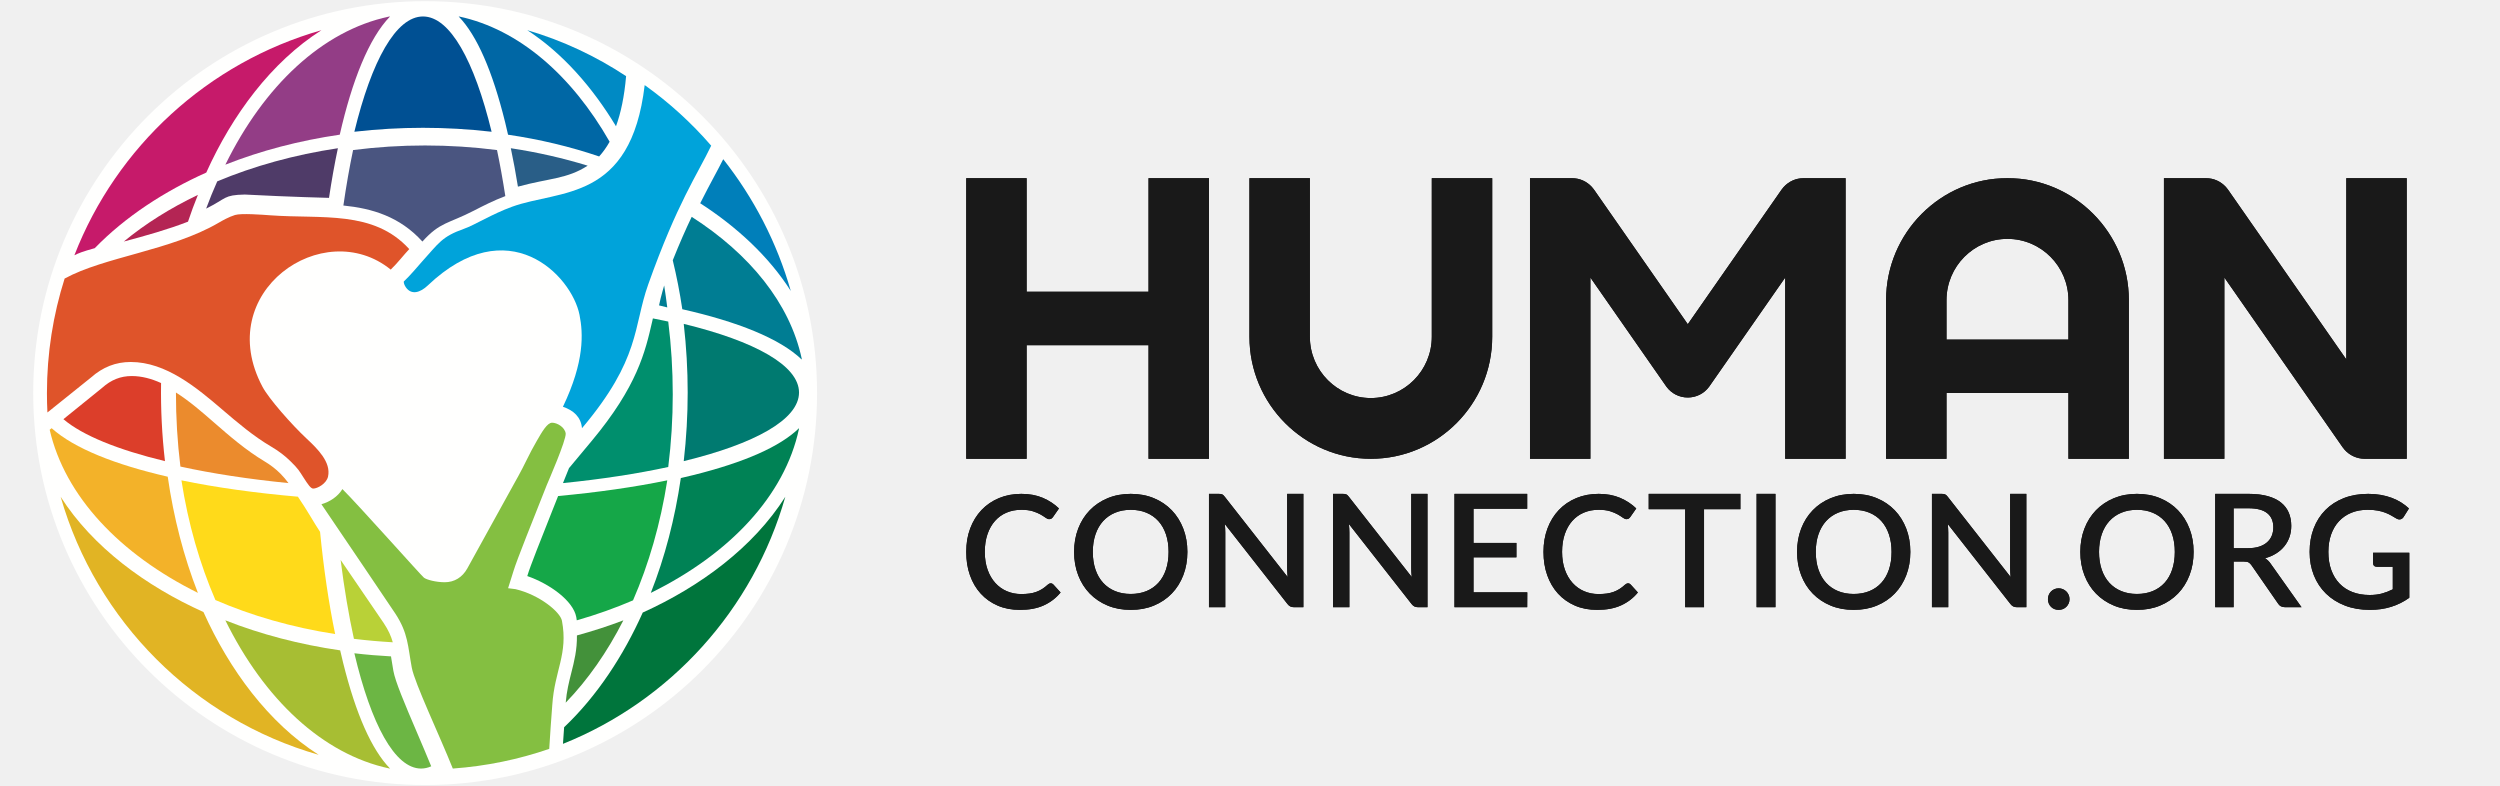
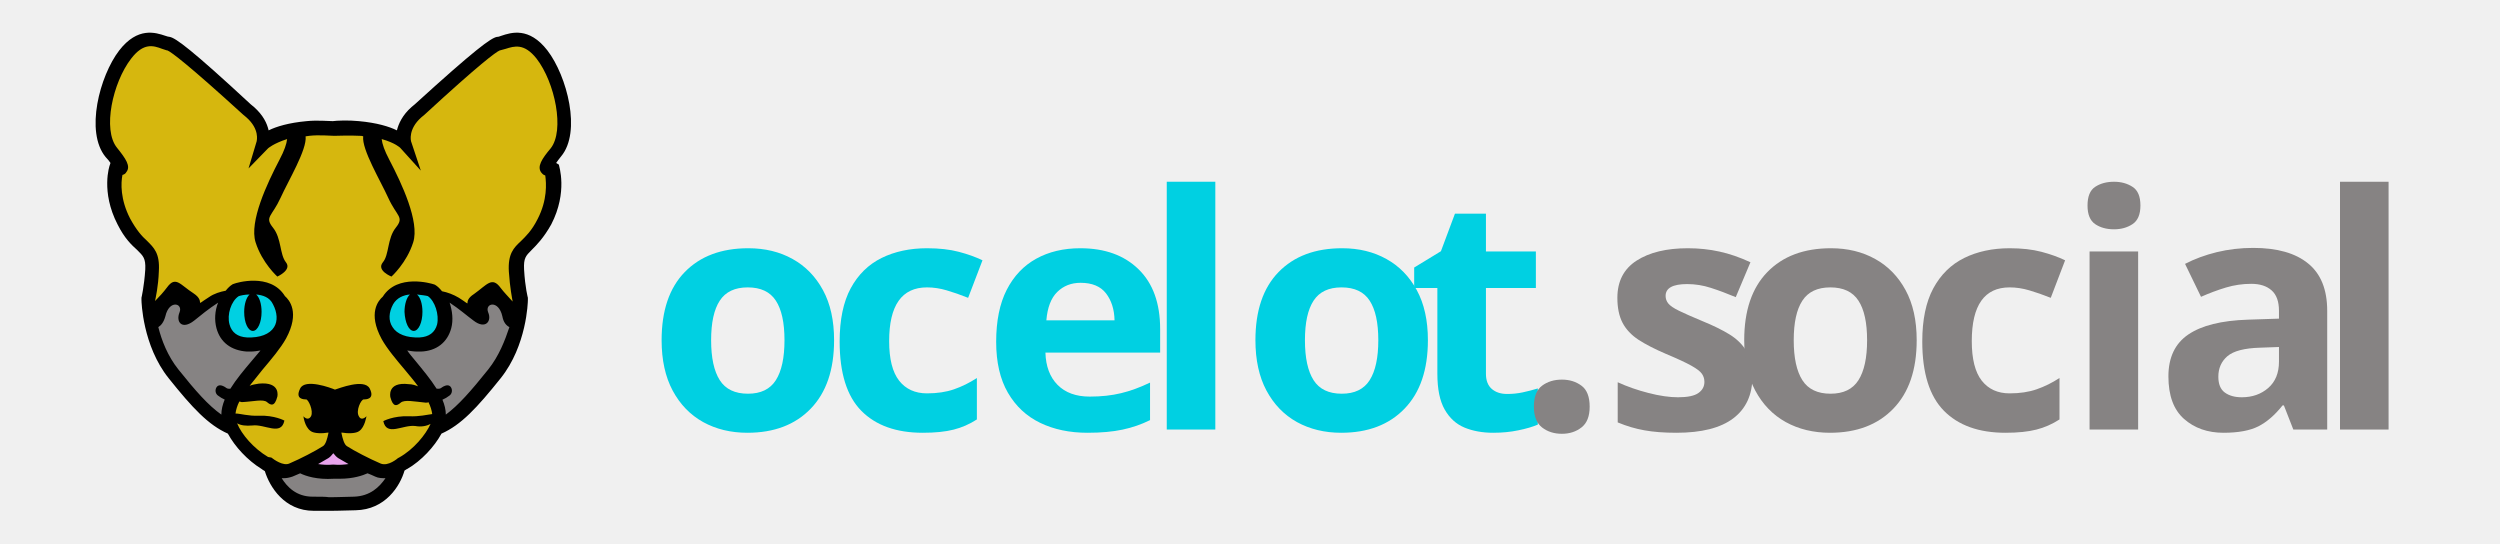
- <svg xmlns="http://www.w3.org/2000/svg" xmlns:xlink="http://www.w3.org/1999/xlink" width="828" height="260" viewBox="0 0 828 260">
-   <defs>
-     <path id="logo-horizontal-a" d="M60.394,92.95 L60.394,55.319 L20.018,55.319 L20.018,92.95 L0,92.95 L0.001,0 L20.018,0 L20.018,37.631 L60.394,37.631 L60.394,0 L80.411,0 L80.411,92.95 L60.394,92.95 Z M134.02,92.95 C111.848,92.95 93.813,74.826 93.813,52.548 L93.813,0 L113.83,0 L113.83,52.548 C113.83,63.733 122.887,72.833 134.02,72.833 C145.151,72.833 154.205,63.733 154.205,52.548 L154.207,0 L174.224,0 L174.224,52.548 C174.224,74.826 156.191,92.95 134.02,92.95 Z M365.063,92.95 L365.063,71.172 L324.682,71.172 L324.682,92.95 L304.669,92.95 L304.669,40.404 C304.669,18.125 322.702,0 344.875,0 C367.043,0 385.08,18.125 385.08,40.404 L385.08,92.95 L365.063,92.95 Z M324.682,53.483 L365.063,53.483 L365.063,40.406 C365.063,29.217 356.003,20.116 344.875,20.116 C333.738,20.116 324.682,29.217 324.682,40.406 L324.682,53.483 Z M463.103,92.95 C460.605,92.927 458.224,91.834 456.559,89.98 C456.3,89.692 456.059,89.393 455.851,89.091 L416.711,32.921 L416.711,92.95 L396.695,92.95 L396.695,0 L410.625,0 C413.146,0 415.56,1.098 417.248,2.975 C417.502,3.261 417.743,3.56 417.955,3.866 L457.09,60.032 L457.095,0 L477.107,0 L477.107,92.95 L463.103,92.95 Z M271.256,92.95 L271.256,32.929 L246.044,69.102 C244.393,71.343 241.813,72.652 238.993,72.652 C236.177,72.652 233.597,71.343 231.919,69.059 L206.739,32.929 L206.739,92.95 L186.733,92.95 L186.733,0.007 L200.331,0.007 C200.437,0.002 200.543,0 200.65,0 C203.156,0 205.574,1.088 207.275,2.983 C207.53,3.265 207.765,3.561 207.983,3.874 L238.993,48.379 L270.017,3.867 C270.225,3.574 270.461,3.273 270.72,2.983 C272.426,1.088 274.84,0 277.346,0 C277.452,0 291.263,0.007 291.263,0.007 L291.267,92.95 L271.256,92.95 Z M28.02,134.201 C28.347,134.201 28.63,134.332 28.872,134.593 L31.271,137.229 C29.757,139.075 27.9,140.498 25.698,141.499 C23.495,142.499 20.864,143 17.802,143 C15.085,143 12.629,142.525 10.437,141.577 C8.244,140.628 6.373,139.305 4.825,137.609 C3.277,135.912 2.086,133.888 1.252,131.538 C0.417,129.188 0,126.604 0,123.784 C0,120.965 0.443,118.376 1.329,116.016 C2.215,113.658 3.462,111.631 5.07,109.933 C6.678,108.236 8.605,106.918 10.85,105.978 C13.094,105.038 15.566,104.569 18.267,104.569 C20.951,104.569 23.32,105.009 25.375,105.887 C27.431,106.766 29.215,107.937 30.729,109.399 L28.743,112.244 C28.605,112.436 28.441,112.601 28.252,112.74 C28.063,112.88 27.805,112.949 27.478,112.949 C27.134,112.949 26.743,112.788 26.304,112.466 C25.866,112.144 25.306,111.788 24.627,111.396 C23.948,111.004 23.096,110.648 22.073,110.325 C21.049,110.004 19.772,109.842 18.241,109.842 C16.47,109.842 14.844,110.156 13.365,110.783 C11.885,111.409 10.613,112.323 9.546,113.524 C8.479,114.725 7.65,116.186 7.057,117.91 C6.463,119.633 6.167,121.59 6.167,123.784 C6.167,125.995 6.476,127.966 7.095,129.698 C7.714,131.43 8.566,132.892 9.65,134.083 C10.733,135.276 12.006,136.186 13.468,136.812 C14.93,137.438 16.504,137.752 18.189,137.752 C19.222,137.752 20.146,137.695 20.964,137.583 C21.78,137.47 22.533,137.286 23.221,137.034 C23.909,136.782 24.558,136.463 25.169,136.081 C25.779,135.699 26.386,135.228 26.988,134.671 C27.332,134.358 27.676,134.201 28.02,134.201 Z M73.264,123.798 C73.264,126.585 72.812,129.154 71.909,131.505 C71.005,133.856 69.732,135.881 68.091,137.58 C66.449,139.278 64.477,140.606 62.175,141.564 C59.873,142.521 57.315,143 54.501,143 C51.704,143 49.154,142.521 46.852,141.564 C44.55,140.606 42.574,139.278 40.924,137.58 C39.273,135.881 37.996,133.856 37.093,131.505 C36.189,129.154 35.738,126.585 35.738,123.798 C35.738,121.011 36.189,118.442 37.093,116.09 C37.996,113.739 39.273,111.71 40.924,110.003 C42.574,108.297 44.55,106.964 46.852,106.005 C49.154,105.048 51.704,104.569 54.501,104.569 C57.315,104.569 59.873,105.048 62.175,106.005 C64.477,106.964 66.449,108.297 68.091,110.003 C69.732,111.71 71.005,113.739 71.909,116.09 C72.812,118.442 73.264,121.011 73.264,123.798 Z M67.035,123.798 C67.035,121.638 66.744,119.696 66.163,117.972 C65.58,116.247 64.746,114.784 63.661,113.582 C62.575,112.38 61.259,111.458 59.713,110.813 C58.166,110.168 56.429,109.846 54.501,109.846 C52.59,109.846 50.861,110.168 49.315,110.813 C47.769,111.458 46.449,112.38 45.354,113.582 C44.259,114.784 43.417,116.247 42.826,117.972 C42.236,119.696 41.94,121.638 41.94,123.798 C41.94,125.975 42.236,127.925 42.826,129.65 C43.417,131.375 44.259,132.833 45.354,134.026 C46.449,135.22 47.769,136.134 49.315,136.77 C50.861,137.405 52.59,137.723 54.501,137.723 C56.429,137.723 58.166,137.405 59.713,136.77 C61.259,136.134 62.575,135.22 63.661,134.026 C64.746,132.833 65.58,131.375 66.163,129.65 C66.744,127.925 67.035,125.975 67.035,123.798 Z M111.682,104.569 L111.682,142.106 L108.561,142.106 C108.088,142.106 107.685,142.023 107.354,141.858 C107.021,141.694 106.707,141.419 106.409,141.037 L85.658,114.553 C85.71,115.057 85.75,115.556 85.776,116.052 C85.803,116.546 85.815,117.003 85.815,117.421 L85.815,142.106 L80.411,142.106 L80.411,104.569 L83.611,104.569 C83.874,104.569 84.097,104.582 84.28,104.608 C84.465,104.634 84.635,104.682 84.792,104.751 C84.95,104.821 85.098,104.925 85.238,105.064 C85.378,105.203 85.527,105.377 85.684,105.585 L106.461,132.096 C106.409,131.558 106.37,131.027 106.344,130.506 C106.317,129.985 106.304,129.498 106.304,129.046 L106.304,104.569 L111.682,104.569 Z M152.781,104.569 L152.781,142.106 L149.659,142.106 C149.187,142.106 148.785,142.023 148.452,141.858 C148.12,141.694 147.805,141.419 147.508,141.037 L126.758,114.553 C126.81,115.057 126.849,115.556 126.876,116.052 C126.902,116.546 126.915,117.003 126.915,117.421 L126.915,142.106 L121.51,142.106 L121.51,104.569 L124.711,104.569 C124.973,104.569 125.197,104.582 125.38,104.608 C125.564,104.634 125.734,104.682 125.891,104.751 C126.049,104.821 126.197,104.925 126.338,105.064 C126.477,105.203 126.626,105.377 126.783,105.585 L147.56,132.096 C147.508,131.558 147.469,131.027 147.442,130.506 C147.416,129.985 147.403,129.498 147.403,129.046 L147.403,104.569 L152.781,104.569 Z M185.839,137.18 L185.811,142.106 L161.716,142.106 L161.716,104.569 L185.811,104.569 L185.811,109.495 L168.023,109.495 L168.023,120.809 L182.241,120.809 L182.241,125.579 L168.023,125.579 L168.023,137.18 L185.839,137.18 Z M219.22,134.201 C219.548,134.201 219.83,134.332 220.072,134.593 L222.471,137.229 C220.955,139.075 219.097,140.498 216.898,141.499 C214.694,142.499 212.063,143 209.003,143 C206.285,143 203.826,142.525 201.636,141.577 C199.441,140.628 197.57,139.305 196.022,137.609 C194.474,135.912 193.285,133.888 192.448,131.538 C191.614,129.188 191.2,126.604 191.2,123.784 C191.2,120.965 191.642,118.376 192.525,116.016 C193.413,113.658 194.66,111.631 196.268,109.933 C197.875,108.236 199.801,106.918 202.05,105.978 C204.295,105.038 206.763,104.569 209.467,104.569 C212.149,104.569 214.517,105.009 216.575,105.887 C218.628,106.766 220.413,107.937 221.929,109.399 L219.944,112.244 C219.803,112.436 219.639,112.601 219.452,112.74 C219.261,112.88 219.006,112.949 218.678,112.949 C218.332,112.949 217.941,112.788 217.504,112.466 C217.066,112.144 216.506,111.788 215.828,111.396 C215.145,111.004 214.294,110.648 213.274,110.325 C212.249,110.004 210.97,109.842 209.44,109.842 C207.669,109.842 206.043,110.156 204.563,110.783 C203.084,111.409 201.813,112.323 200.743,113.524 C199.678,114.725 198.849,116.186 198.253,117.91 C197.661,119.633 197.365,121.59 197.365,123.784 C197.365,125.995 197.675,127.966 198.294,129.698 C198.913,131.43 199.764,132.892 200.848,134.083 C201.932,135.276 203.207,136.186 204.668,136.812 C206.13,137.438 207.701,137.752 209.39,137.752 C210.419,137.752 211.343,137.695 212.163,137.583 C212.978,137.47 213.734,137.286 214.421,137.034 C215.109,136.782 215.76,136.463 216.37,136.081 C216.98,135.699 217.585,135.228 218.187,134.671 C218.533,134.358 218.874,134.201 219.22,134.201 Z M256.422,109.653 L244.376,109.653 L244.376,142.106 L238.125,142.106 L238.125,109.653 L226.045,109.653 L226.045,104.569 L256.422,104.569 L256.422,109.653 Z M261.783,142.106 L261.783,104.569 L268.037,104.569 L268.037,142.106 L261.783,142.106 Z M312.71,123.798 C312.71,126.585 312.26,129.154 311.358,131.505 C310.452,133.856 309.183,135.881 307.541,137.58 C305.9,139.278 303.927,140.606 301.623,141.564 C299.319,142.521 296.762,143 293.948,143 C291.152,143 288.604,142.521 286.3,141.564 C283.996,140.606 282.023,139.278 280.372,137.58 C278.721,135.881 277.443,133.856 276.542,131.505 C275.636,129.154 275.185,126.585 275.185,123.798 C275.185,121.011 275.636,118.442 276.542,116.09 C277.443,113.739 278.721,111.71 280.372,110.003 C282.023,108.297 283.996,106.964 286.3,106.005 C288.604,105.048 291.152,104.569 293.948,104.569 C296.762,104.569 299.319,105.048 301.623,106.005 C303.927,106.964 305.9,108.297 307.541,110.003 C309.183,111.71 310.452,113.739 311.358,116.09 C312.26,118.442 312.71,121.011 312.71,123.798 Z M306.484,123.798 C306.484,121.638 306.194,119.696 305.61,117.972 C305.026,116.247 304.194,114.784 303.108,113.582 C302.023,112.38 300.708,111.458 299.163,110.813 C297.613,110.168 295.879,109.846 293.948,109.846 C292.039,109.846 290.31,110.168 288.76,110.813 C287.215,111.458 285.895,112.38 284.801,113.582 C283.706,114.784 282.865,116.247 282.272,117.972 C281.683,119.696 281.389,121.638 281.389,123.798 C281.389,125.975 281.683,127.925 282.272,129.65 C282.865,131.375 283.706,132.833 284.801,134.026 C285.895,135.22 287.215,136.134 288.76,136.77 C290.31,137.405 292.039,137.723 293.948,137.723 C295.879,137.723 297.613,137.405 299.163,136.77 C300.708,136.134 302.023,135.22 303.108,134.026 C304.194,132.833 305.026,131.375 305.61,129.65 C306.194,127.925 306.484,125.975 306.484,123.798 Z M351.129,104.569 L351.129,142.106 L348.009,142.106 C347.537,142.106 347.134,142.023 346.801,141.858 C346.467,141.694 346.152,141.419 345.856,141.037 L325.103,114.553 C325.159,115.057 325.196,115.556 325.223,116.052 C325.251,116.546 325.265,117.003 325.265,117.421 L325.265,142.106 L319.858,142.106 L319.858,104.569 L323.057,104.569 C323.321,104.569 323.543,104.582 323.728,104.608 C323.913,104.634 324.08,104.682 324.237,104.751 C324.395,104.821 324.543,104.925 324.686,105.064 C324.825,105.203 324.973,105.377 325.131,105.585 L345.907,132.096 C345.856,131.558 345.819,131.027 345.791,130.506 C345.764,129.985 345.75,129.498 345.75,129.046 L345.75,104.569 L351.129,104.569 Z M358.277,139.438 C358.277,138.943 358.367,138.478 358.549,138.041 C358.726,137.606 358.976,137.226 359.293,136.901 C359.611,136.576 359.988,136.32 360.423,136.133 C360.863,135.945 361.326,135.85 361.826,135.85 C362.32,135.85 362.788,135.945 363.228,136.133 C363.663,136.32 364.045,136.576 364.371,136.901 C364.698,137.226 364.957,137.606 365.143,138.041 C365.334,138.478 365.424,138.943 365.424,139.438 C365.424,139.951 365.334,140.42 365.143,140.848 C364.957,141.275 364.698,141.651 364.371,141.976 C364.045,142.3 363.663,142.552 363.228,142.731 C362.788,142.91 362.32,143 361.826,143 C361.326,143 360.863,142.91 360.423,142.731 C359.988,142.552 359.611,142.3 359.293,141.976 C358.976,141.651 358.726,141.275 358.549,140.848 C358.367,140.42 358.277,139.951 358.277,139.438 Z M406.523,123.798 C406.523,126.585 406.068,129.154 405.167,131.505 C404.266,133.856 402.992,135.881 401.35,137.58 C399.709,139.278 397.736,140.606 395.433,141.564 C393.134,142.521 390.572,143 387.758,143 C384.963,143 382.415,142.521 380.112,141.564 C377.813,140.606 375.836,139.278 374.185,137.58 C372.534,135.881 371.256,133.856 370.355,131.505 C369.449,129.154 368.998,126.585 368.998,123.798 C368.998,121.011 369.449,118.442 370.355,116.09 C371.256,113.739 372.534,111.71 374.185,110.003 C375.836,108.297 377.813,106.964 380.112,106.005 C382.415,105.048 384.963,104.569 387.758,104.569 C390.572,104.569 393.134,105.048 395.433,106.005 C397.736,106.964 399.709,108.297 401.35,110.003 C402.992,111.71 404.266,113.739 405.167,116.09 C406.068,118.442 406.523,121.011 406.523,123.798 Z M400.293,123.798 C400.293,121.638 400.003,119.696 399.419,117.972 C398.84,116.247 398.003,114.784 396.918,113.582 C395.833,112.38 394.518,111.458 392.973,110.813 C391.423,110.168 389.69,109.846 387.758,109.846 C385.85,109.846 384.121,110.168 382.576,110.813 C381.027,111.458 379.707,112.38 378.613,113.582 C377.518,114.784 376.677,116.247 376.088,117.972 C375.495,119.696 375.201,121.638 375.201,123.798 C375.201,125.975 375.495,127.925 376.088,129.65 C376.677,131.375 377.518,132.833 378.613,134.026 C379.707,135.22 381.027,136.134 382.576,136.77 C384.121,137.405 385.85,137.723 387.758,137.723 C389.69,137.723 391.423,137.405 392.973,136.77 C394.518,136.134 395.833,135.22 396.918,134.026 C398.003,132.833 398.84,131.375 399.419,129.65 C400.003,127.925 400.293,125.975 400.293,123.798 Z M442.262,142.106 L436.811,142.106 C435.73,142.106 434.947,141.688 434.464,140.854 L425.699,128.212 C425.4,127.778 425.078,127.465 424.733,127.273 C424.383,127.083 423.863,126.987 423.167,126.987 L419.775,126.987 L419.775,142.106 L413.671,142.106 L413.671,104.569 L424.733,104.569 C427.2,104.569 429.327,104.821 431.108,105.325 C432.894,105.829 434.358,106.546 435.504,107.475 C436.655,108.405 437.502,109.521 438.05,110.825 C438.598,112.129 438.869,113.58 438.869,115.179 C438.869,116.482 438.676,117.698 438.284,118.828 C437.893,119.957 437.327,120.983 436.586,121.903 C435.849,122.825 434.943,123.624 433.861,124.302 C432.784,124.979 431.559,125.51 430.183,125.892 C430.933,126.344 431.573,126.979 432.116,127.795 L442.262,142.106 Z M424.576,122.555 C425.966,122.555 427.186,122.386 428.226,122.047 C429.271,121.708 430.141,121.236 430.836,120.627 C431.532,120.018 432.052,119.293 432.402,118.45 C432.747,117.607 432.922,116.673 432.922,115.647 C432.922,113.597 432.245,112.033 430.887,110.955 C429.534,109.878 427.481,109.339 424.733,109.339 L419.775,109.339 L419.775,122.555 L424.576,122.555 Z M478,124.071 L478,138.953 C474.258,141.651 469.904,143 464.945,143 C461.895,143 459.144,142.525 456.679,141.577 C454.213,140.628 452.112,139.305 450.375,137.609 C448.633,135.912 447.292,133.888 446.352,131.538 C445.412,129.188 444.942,126.604 444.942,123.784 C444.942,120.948 445.394,118.349 446.301,115.991 C447.205,113.632 448.499,111.605 450.191,109.907 C451.877,108.21 453.914,106.897 456.301,105.965 C458.683,105.035 461.365,104.569 464.342,104.569 C465.858,104.569 467.263,104.686 468.563,104.921 C469.858,105.156 471.065,105.482 472.175,105.9 C473.291,106.318 474.318,106.823 475.258,107.414 C476.198,108.006 477.06,108.668 477.843,109.399 L476.092,112.192 C475.816,112.627 475.456,112.897 475.023,113.002 C474.59,113.106 474.12,113.002 473.613,112.688 C473.106,112.392 472.572,112.079 472.01,111.748 C471.443,111.418 470.793,111.108 470.06,110.822 C469.332,110.534 468.484,110.299 467.531,110.117 C466.572,109.933 465.439,109.842 464.134,109.842 C462.148,109.842 460.36,110.169 458.766,110.822 C457.176,111.474 455.812,112.406 454.683,113.615 C453.55,114.825 452.679,116.291 452.071,118.014 C451.462,119.738 451.158,121.661 451.158,123.784 C451.158,126.029 451.476,128.036 452.121,129.802 C452.766,131.568 453.679,133.065 454.863,134.292 C456.047,135.52 457.48,136.456 459.158,137.099 C460.84,137.743 462.715,138.065 464.789,138.065 C466.337,138.065 467.715,137.9 468.927,137.57 C470.134,137.239 471.323,136.777 472.489,136.186 L472.489,128.718 L467.24,128.718 C466.839,128.718 466.526,128.61 466.3,128.392 C466.074,128.175 465.964,127.892 465.964,127.544 L465.964,124.071 L478,124.071 Z" />
-   </defs>
-   <g fill="none" fill-rule="evenodd">
-     <g transform="translate(11)">
-       <path fill="#FFFFFE" d="M259.608,130.196 C259.608,201.885 201.493,260 129.804,260 C58.115,260 0,201.885 0,130.196 C0,58.507 58.115,0.392 129.804,0.392 C201.493,0.392 259.608,58.507 259.608,130.196" />
-       <path fill="#295E87" d="M183.636,54.871 C175.583,52.396 167.068,50.438 158.182,49.091 C159.046,53.157 159.824,57.421 160.538,61.818 C170.84,58.999 176.827,59.308 183.636,54.871" />
-       <path fill="#007D93" d="M207.273,101.143 C208.181,101.367 209.105,101.585 210,101.818 C209.697,99.366 209.345,96.946 208.974,94.545 C208.788,95.2 208.603,95.83 208.408,96.506 C207.963,98.077 207.598,99.613 207.273,101.143" />
-       <path fill="#6CB644" d="M119.288,222.204 C119.017,220.722 118.813,219.371 118.609,218.093 C118.576,217.845 118.535,217.629 118.502,217.394 C114.47,217.176 110.422,216.842 106.364,216.364 C111.915,239.883 119.767,254.545 128.464,254.545 C129.593,254.545 130.716,254.292 131.818,253.801 C130.385,250.29 128.708,246.369 127.356,243.201 C122.773,232.504 119.944,225.751 119.288,222.204" />
-       <path fill="#933D86" d="M63.636,54.545 C75.392,49.892 88.165,46.552 101.529,44.604 C105.614,26.705 111.175,12.664 118.182,5.455 C118.056,5.465 117.945,5.473 117.829,5.489 C95.732,10.202 76.459,28.423 63.636,54.545" />
-       <path fill="#005093" d="M151.818,43.636 C146.098,20.116 138.035,5.455 129.092,5.455 C120.145,5.455 112.074,20.117 106.364,43.636 C121.619,41.894 136.58,41.894 151.818,43.636" />
-       <path fill="#4A5580" d="M128.899,80 C134.798,73.466 137.396,74.179 145.975,69.754 C148.846,68.274 152.39,66.445 156.364,64.949 C155.534,59.589 154.62,54.486 153.609,49.697 C137.846,47.675 121.688,47.678 105.945,49.697 C104.741,55.399 103.669,61.557 102.727,68.065 C112.242,69.029 121.397,71.718 128.899,80" />
-       <path fill="#B9D137" d="M101.818,185.455 C103.006,194.89 104.484,203.669 106.216,211.577 C110.479,212.102 114.773,212.478 119.091,212.727 C118.516,210.683 117.675,208.757 116.116,206.406 C114.239,203.605 107.68,194.012 101.818,185.455" />
-       <path fill="#0067A5" d="M141.111,5.476 C141.041,5.469 140.981,5.461 140.909,5.455 C146.938,11.712 152.08,23.423 156.305,40.515 C156.636,41.854 156.956,43.228 157.265,44.614 C167.767,46.153 177.887,48.576 187.437,51.818 C188.688,50.437 189.855,48.824 190.909,46.945 C178.327,24.913 160.854,9.718 141.111,5.476" />
-       <path fill="#007D93" d="M214.978,102.415 C233.067,106.499 247.268,112.071 254.545,119.091 C254.538,118.968 254.523,118.848 254.516,118.726 C250.59,100.494 237.381,84.182 218.089,71.818 C216.179,75.81 214.104,80.481 211.818,86.202 C213.098,91.486 214.165,96.896 214.978,102.415" />
-       <path fill="#007A70" d="M253.636,129.999 C253.636,121.056 238.974,112.988 215.455,107.273 C217.198,122.524 217.195,137.49 215.455,152.727 C238.974,147.011 253.636,138.945 253.636,129.999" />
-       <path fill="#008F6D" d="M184.909,146.111 L177.452,155.049 C176.885,156.487 176.225,158.137 175.455,160 C188.251,158.709 200.024,156.903 210.322,154.669 C212.319,138.735 212.315,122.417 210.322,106.5 C208.665,106.137 206.969,105.789 205.238,105.455 C205.158,105.785 205.08,106.117 205.012,106.453 C202.702,116.514 200.084,127.923 184.909,146.111" />
-       <path fill="#008255" d="M214.492,158.331 C212.54,171.75 209.208,184.567 204.545,196.364 C230.666,183.508 248.895,164.181 253.621,142.03 C253.624,141.958 253.631,141.887 253.636,141.818 C247.383,147.897 235.675,153.1 218.586,157.356 C217.252,157.692 215.878,158.012 214.492,158.331" />
-       <path fill="#43913A" d="M176.364,232.727 C183.659,225.194 190.107,215.977 195.455,205.455 C190.498,207.352 185.352,209.013 180.076,210.458 C180.15,215.179 179.187,219.032 178.231,222.779 C177.469,225.792 176.682,228.907 176.364,232.727" />
-       <path fill="#C61A6A" d="M20.382,82.192 C30.532,71.734 43.527,63.335 57.318,57.154 C65.905,38.091 78.851,20.558 95.455,10 C57.903,20.715 27.618,48.574 13.636,84.545 C14.945,83.874 16.37,83.301 20.382,82.192" />
-       <path fill="#15A748" d="M163.756,190.408 L163.636,190.793 C171.038,193.351 178.848,198.97 179.859,204.362 C179.929,204.74 179.963,205.088 180.024,205.455 C186.542,203.589 192.769,201.369 198.659,198.838 C203.87,186.868 207.762,173.463 210,159.091 C199.085,161.337 186.866,163.078 173.848,164.286 L171.831,169.368 C168.25,178.379 164.55,187.698 163.756,190.408" />
-       <path fill="#007FBA" d="M220.909,67.32 C233.021,75.143 243.603,84.893 250.909,96.364 C246.315,80.282 238.623,65.517 228.535,52.727 C227.585,54.62 226.582,56.502 225.521,58.478 C224.111,61.118 222.577,63.974 220.909,67.32" />
-       <path fill="#008AC4" d="M163.636,10 C175.378,17.649 185.25,28.946 193.017,41.818 C194.616,37.437 195.781,31.994 196.364,25.224 C186.356,18.606 175.361,13.426 163.636,10" />
-       <path fill="#E1B424" d="M56.383,202.698 C37.282,194.116 19.684,181.166 9.091,164.545 C20.876,205.751 53.344,238.22 94.545,250 C77.934,239.413 64.975,221.826 56.383,202.698" />
-       <path fill="#00753C" d="M201.877,202.876 C195.489,217.159 186.713,230.558 175.837,240.861 C175.699,242.666 175.577,244.492 175.455,246.364 C210.991,232.145 238.467,201.929 249.091,164.545 C238.528,181.227 220.971,194.248 201.877,202.876" />
-       <path fill="#B42554" d="M54.545,64.545 C45.3,68.969 37.041,74.173 30,80 C37.219,78.08 44.698,75.974 51.264,73.419 C52.272,70.406 53.365,67.445 54.545,64.545" />
-       <path fill="#4F3B68" d="M70.081,64.432 C85.745,65.258 97.896,65.529 97.968,65.534 C98.822,59.81 99.801,54.3 100.909,49.091 C86.462,51.259 72.986,55.026 60.95,60.066 C59.637,62.989 58.413,66.001 57.273,69.091 C64.229,65.648 62.941,64.587 70.081,64.432" />
-       <path fill="#EB8B2D" d="M76.701,152.861 C70.357,149.064 64.985,144.379 59.787,139.846 C56.017,136.553 51.795,132.87 47.273,130 C47.261,138.211 47.749,146.421 48.751,154.527 C59.291,156.839 71.384,158.695 84.545,160 C83.772,158.956 82.906,157.897 81.877,156.869 C80.34,155.335 78.65,154.027 76.701,152.861" />
-       <path fill="#F3B229" d="M54.545,196.364 C49.864,184.426 46.508,171.459 44.552,157.886 C27.268,153.911 13.581,148.539 6.105,141.818 L5.455,142.337 C10.518,164.35 28.677,183.535 54.545,196.364" />
-       <path fill="#FFDA1A" d="M87.663,164.503 C73.872,163.308 60.762,161.505 49.091,159.091 C51.313,173.43 55.175,186.798 60.345,198.735 C72.286,203.911 85.656,207.776 100,210 C97.876,199.733 96.202,188.317 95.007,176.151 C93.029,173.205 90.862,169.185 87.663,164.503" />
-       <path fill="#DC3E2A" d="M22.826,128.453 L22.637,128.611 L10,138.83 C16.284,144.193 28.042,148.966 43.636,152.727 C42.634,144.047 42.219,135.46 42.347,126.864 C39.21,125.441 35.959,124.545 32.648,124.545 C28.936,124.545 25.816,125.785 22.826,128.453" />
-       <path fill="#A7BE33" d="M101.668,215.402 C88.25,213.456 75.434,210.111 63.636,205.455 C76.496,231.578 95.823,249.81 117.981,254.526 C118.04,254.534 118.11,254.541 118.182,254.545 C112.1,248.293 106.894,236.586 102.641,219.5 C102.306,218.16 101.986,216.789 101.668,215.402" />
-       <path fill="#DF542A" d="M32.29,119.891 C44.022,119.891 54.194,128.445 62.641,135.669 C67.712,140.004 72.955,144.487 78.961,148.005 C81.48,149.48 83.495,151.091 85.151,152.709 C87.891,155.388 88.081,155.92 89.517,158.151 C90.98,160.425 91.916,161.818 92.733,161.818 C94.108,161.818 97.086,160.234 97.643,157.872 C98.722,153.066 94.146,148.629 90.55,145.266 C85.51,140.557 78.035,132.042 75.947,128.126 C59.212,96.705 96.122,71.225 118.41,89.291 C120.671,87.127 122.752,84.391 124.545,82.501 C112.706,69.494 95.615,72.579 78.423,71.301 C76.016,71.123 68.875,70.571 66.834,71.208 C64.791,71.844 62.655,73.049 61.355,73.812 C45.674,82.976 23.568,85.041 10.403,92.26 C6.604,104.228 4.545,116.971 4.545,130.202 C4.545,132.351 4.599,134.487 4.707,136.612 L19.13,125.038 C23.038,121.573 27.344,119.891 32.29,119.891" />
-       <path fill="#00A3DA" d="M158.584,68.476 C151.86,70.927 146.445,74.434 142.648,75.787 C135.27,78.398 134.324,80.543 128.799,86.615 C127.182,88.417 125.044,91.062 122.739,93.23 C122.7,93.341 122.721,94.138 123.371,95.085 C125.269,97.876 128.229,96.881 130.69,94.537 C157.212,69.339 178.315,91.106 180.941,104.3 C182.161,110.415 182.633,119.705 175.44,134.726 C178.977,135.911 181.405,138.111 181.756,141.818 C201.217,118.763 198.674,108.262 203.699,94.183 C213.35,67.087 219.903,57.946 224.545,48.247 C218.04,40.719 210.64,33.978 202.521,28.182 C197.958,66.911 174.337,62.74 158.584,68.476" />
-       <path fill="#84BF41" d="M171.919,233.449 C172.704,221.897 177.196,216.687 175.118,205.6 C174.573,202.708 167.726,197.02 159.757,195.133 L157.282,194.816 L159.039,189.223 C160.125,185.556 165.53,172.19 170.083,160.666 C170.579,159.488 176.525,145.832 176.36,143.583 C176.077,141.454 173.491,140 171.864,140 C170.232,140 168.539,142.977 166.724,146.129 C164.293,150.278 162.711,154.048 160.471,158.045 C160.469,158.042 160.466,158.04 160.463,158.037 C158.099,162.254 155.699,166.632 152.995,171.552 C150.263,176.548 147.255,182.014 143.759,188.29 C142.125,191.22 139.481,192.837 136.298,192.837 C133.386,192.837 130.303,192.016 129.411,191.329 C128.519,190.642 107.466,166.973 102.407,161.987 C100.866,164.488 98.262,166.197 95.455,167.002 C103.021,178.207 117.218,199.086 119.936,203.228 C124.22,209.751 124.062,214.045 125.389,221.158 C126.346,226.266 134.62,243.691 138.97,254.545 C150.075,253.746 160.793,251.511 170.908,248.025 C171.186,242.832 171.604,238.034 171.919,233.449" />
+ <svg xmlns="http://www.w3.org/2000/svg" width="100%" height="100%" viewBox="0 0 460 100" version="1.1" xml:space="preserve" style="fill-rule:evenodd;clip-rule:evenodd;stroke-linejoin:round;stroke-miterlimit:2;">
+   <g transform="matrix(1,0,0,1,11.3297,-0.0116876)">
+     <path d="M50.078,80.683C50.078,83.106 55.132,85.274 56.169,85.541C57.205,85.809 56.888,86.99 59.656,86.414C62.423,85.837 65.412,83.181 68.261,79.517C71.11,75.853 69.025,73.224 66.9,70.435C64.775,67.646 60.169,64.412 59.656,58.155C59.252,53.234 63.3,53.047 64.996,52.876C66.693,52.705 69.497,54.85 70.654,54.602C71.76,54.366 76.418,58.834 76.929,57.234C76.642,55.298 77.838,54.264 79.448,54.2C81.057,54.136 81.623,56.773 82.356,58.155C83.259,59.861 83.998,58.66 84.146,57.229C84.538,53.415 83.26,49.493 83.911,46.972C84.277,45.555 85.282,45.386 86.792,43.731C90.77,39.372 90.818,32.915 89.923,29.827C90.954,28.574 92.317,28.571 92.521,21.538C92.726,14.505 87.451,8.531 86.038,7.721C84.624,6.91 80.605,7.633 79.555,8.51C78.506,9.387 66.486,19.391 64.996,21.1C63.507,22.81 62.752,23.616 63.556,27.206C60.728,24.559 56.073,22.692 50.078,23.64C44.083,22.692 39.427,24.559 36.6,27.206C37.403,23.616 36.649,22.81 35.159,21.1C33.669,19.391 21.65,9.387 20.6,8.51C19.551,7.633 15.532,6.91 14.118,7.721C12.704,8.531 7.43,14.505 7.634,21.538C7.838,28.571 9.201,28.574 10.233,29.827C9.337,32.915 9.385,39.372 13.363,43.731C14.874,45.386 15.878,45.555 16.245,46.972C16.896,49.493 15.617,53.415 16.01,57.229C16.157,58.66 16.896,59.861 17.8,58.155C18.532,56.773 19.099,54.136 20.708,54.2C22.317,54.264 23.514,55.298 23.227,57.234C23.737,58.834 28.396,54.366 29.502,54.602C30.659,54.85 33.462,52.705 35.159,52.876C36.856,53.047 40.904,53.234 40.5,58.155C39.987,64.412 35.381,67.646 33.256,70.435C31.13,73.224 29.046,75.853 31.894,79.517C34.743,83.181 37.732,85.837 40.5,86.414C43.268,86.99 42.951,85.809 43.987,85.541C45.023,85.274 50.078,83.106 50.078,80.683C50.078,78.259 50.078,78.259 50.078,80.683Z" style="fill:rgb(214,183,14);" />
+     <path d="M50,86.57C52.004,86.57 56.013,85.541 56.013,85.541C57.049,85.809 56.732,86.99 59.5,86.414C59.5,86.414 60.917,86.187 61.043,87.1C61.17,88.013 60.255,90.034 57.757,91.5C55.258,92.966 52.642,92.872 50,92.901C47.358,92.872 44.742,92.966 42.243,91.5C39.745,90.034 38.83,88.013 38.957,87.1C39.083,86.187 40.5,86.414 40.5,86.414C43.268,86.99 42.951,85.809 43.987,85.541C43.987,85.541 47.996,86.57 50,86.57Z" style="fill:rgb(134,131,131);" />
+     <path d="M43.987,85.541C45.023,85.274 50.078,83.106 50.078,80.683C50.078,78.259 50.078,78.259 50.078,80.683C50.078,83.106 55.132,85.274 56.169,85.541" style="fill:rgb(214,183,14);" />
+     <g transform="matrix(-1,0,0,1,100.127,0)">
+       <path d="M68.261,79.517C71.11,75.853 69.025,73.224 66.9,70.435C64.775,67.646 60.169,64.412 59.656,58.155C59.252,53.234 63.3,53.047 64.996,52.876C66.693,52.705 69.497,54.85 70.654,54.602C71.76,54.366 76.418,58.834 76.929,57.234C76.642,55.298 77.838,54.264 79.448,54.2C81.057,54.136 81.653,56.677 82.356,58.155C84.324,62.293 81.847,65.747 79.773,68.892C77.424,72.452 68.261,79.517 68.261,79.517Z" style="fill:rgb(134,131,131);" />
    </g>
-     <g transform="translate(320 59)">
-       <mask id="logo-horizontal-b" fill="#fff">
-         <use xlink:href="#logo-horizontal-a" />
-       </mask>
-       <use fill="#1A1919" xlink:href="#logo-horizontal-a" />
-       <g fill="#191919" mask="url(#logo-horizontal-b)">
-         <rect width="478" height="143" />
+     <path d="M68.261,79.517C71.11,75.853 69.025,73.224 66.9,70.435C64.775,67.646 60.169,64.412 59.656,58.155C59.252,53.234 63.3,53.047 64.996,52.876C66.693,52.705 69.497,54.85 70.654,54.602C71.76,54.366 76.418,58.834 76.929,57.234C76.642,55.298 77.838,54.264 79.448,54.2C81.057,54.136 81.653,56.677 82.356,58.155C84.324,62.293 81.847,65.747 79.773,68.892C77.424,72.452 68.261,79.517 68.261,79.517Z" style="fill:rgb(134,131,131);" />
+     <path d="M43.987,85.541C45.023,85.274 50.078,83.106 50.078,80.683C50.078,78.259 50.078,78.259 50.078,80.683C50.078,83.106 55.132,85.274 56.169,85.541C56.169,85.541 52.03,86.57 50,86.57C47.996,86.57 43.987,85.541 43.987,85.541Z" style="fill:rgb(232,163,236);" />
+     <g>
+       <g transform="matrix(-1,0,0,1,100.127,0)">
+         <path d="M60.195,60.954C59.927,60.092 59.738,59.163 59.656,58.155C59.252,53.234 63.3,53.047 64.996,52.876C66.693,52.705 69.497,54.85 70.654,54.602C70.654,54.602 69.967,56.613 70.404,58.155C70.842,59.696 70.041,63.351 65.402,63.351C60.762,63.351 60.195,60.954 60.195,60.954Z" style="fill:rgb(0,208,226);" />
      </g>
+       <path d="M60.195,60.954C59.927,60.092 59.738,59.163 59.656,58.155C59.252,53.234 63.3,53.047 64.996,52.876C66.693,52.705 69.497,54.85 70.654,54.602C70.654,54.602 69.967,56.613 70.404,58.155C70.842,59.696 70.041,63.351 65.402,63.351C60.762,63.351 60.195,60.954 60.195,60.954Z" style="fill:rgb(0,208,226);" />
    </g>
  </g>
+   <g transform="matrix(1,0,0,1,-13.6703,-7.86654)">
+     <path d="M114.4,17.155C111,12.755 107.7,13.855 105.9,14.455C105.6,14.555 105.4,14.655 105.1,14.655C104,14.855 101.1,16.955 90,27.055L89.4,27.555C87.7,29.055 87,30.655 86.7,31.855C85.3,31.155 83,30.455 79.7,30.155C77.8,29.955 75.6,30.055 74.9,30.155C74.2,30.155 72,29.955 70.1,30.155C66.8,30.455 64.5,31.155 63.1,31.855C62.8,30.555 62.1,29.055 60.4,27.555L59.8,27.055C48.9,16.955 46,14.855 44.9,14.655C44.7,14.655 44.4,14.555 44.1,14.455C42.3,13.855 39,12.755 35.6,17.155C32,21.855 29.3,32.155 33.1,36.755C33.5,37.155 33.8,37.555 34,37.855L33.9,38.155C33.8,38.355 32.2,43.155 35.3,49.155C36.6,51.755 37.9,52.955 38.9,53.855C40,54.955 40.5,55.355 40.4,57.455C40.2,60.555 39.7,62.655 39.7,62.655L39.7,63.055C39.7,63.355 39.9,71.455 44.7,77.455C49.1,82.955 52,86.055 55.6,87.655C56.9,90.055 59.2,92.555 61.8,94.155C61.9,94.255 62.1,94.355 62.4,94.555C63.3,97.455 66,101.855 71.4,101.855L74.4,101.855C74.4,101.855 76.1,101.855 79.1,101.755C84.6,101.655 87.3,97.255 88.1,94.455C88.3,94.355 88.5,94.155 88.6,94.155C91.2,92.655 93.6,90.055 94.9,87.655C98.5,86.055 101.4,82.955 105.8,77.455C110.6,71.455 110.8,63.455 110.8,63.055L110.8,62.655C110.8,62.655 110.3,60.855 110.1,57.455C110,55.355 110.4,54.955 111.5,53.855C112.4,52.955 113.7,51.655 115.1,49.155C118.2,43.155 116.5,38.355 116.5,38.155L116,37.855C116.2,37.555 116.5,37.155 116.9,36.655C120.7,32.155 118,21.855 114.4,17.155ZM78.8,99.255C75.9,99.355 74.2,99.355 74.2,99.355C73.6,99.255 72.6,99.255 71.2,99.255C68.2,99.255 66.5,97.455 65.5,95.855L65.9,95.855C66.4,95.855 66.9,95.755 67.5,95.555C68,95.355 68.4,95.155 68.9,94.955C69.9,95.455 72,96.155 75.1,95.955L76.2,95.955C78.7,95.955 80.4,95.355 81.3,94.955C81.8,95.155 82.3,95.355 82.7,95.555C83.3,95.855 84,95.855 84.6,95.855C83.5,97.455 81.8,99.155 78.8,99.255ZM75,91.255C75.3,91.655 75.6,91.955 75.9,92.155C76.4,92.455 77.1,92.855 77.8,93.255C77,93.355 76.1,93.455 75.1,93.355L74.9,93.355C73.8,93.455 72.9,93.355 72.2,93.255C72.9,92.855 73.6,92.455 74.1,92.155C74.4,91.955 74.7,91.655 75,91.255ZM115,35.155C113.4,37.055 112.4,38.555 113.3,39.655C113.4,39.755 113.6,40.055 114,40.155C114.2,41.655 114.4,44.655 112.6,48.155C111.5,50.355 110.4,51.355 109.5,52.255C108.2,53.455 107.1,54.555 107.3,57.855C107.5,60.855 107.9,62.755 108,63.355C107.2,62.455 106.4,61.655 105.8,60.855C104.2,58.655 103.3,60.255 100.9,61.955C98.4,63.555 101.1,64.555 98.1,62.655C97.1,62.055 96,61.655 95,61.455C94.6,60.955 94.2,60.555 93.7,60.255L93.4,60.155C93.1,60.055 86.8,58.155 84.1,62.455C83.3,63.155 81.3,65.455 83.9,70.255C84.9,72.055 86.6,74.055 88.2,75.955C89,76.955 89.9,77.955 90.6,78.955C90.1,78.755 89.5,78.555 88.9,78.555C84.8,78.055 85.5,80.955 85.5,80.955C86,82.855 86.7,82.555 87.4,81.955C88.1,81.355 89.9,81.755 92,81.955C92.2,81.955 92.4,81.955 92.5,81.855C92.9,82.655 93.1,83.355 93.2,84.055C92.3,84.155 90.8,84.555 88.9,84.455C86,84.355 84.2,85.355 84.2,85.355C84.8,88.255 87.8,85.955 90.1,86.255C91.2,86.455 92.2,86.255 92.9,85.855C92,87.855 89.8,90.555 87.1,92.055L86.9,92.155C86.9,92.155 85.1,93.755 83.7,93.155C81.6,92.255 78.9,90.855 77.5,89.955C77,89.655 76.7,88.555 76.5,87.555L76.5,87.455C77.7,87.655 79.2,87.655 79.8,87.155C80.8,86.455 81.1,84.455 81.1,84.455C81.1,84.455 80.2,85.455 79.7,84.455C79.1,83.455 80.1,81.355 80.6,81.355C81,81.355 82.7,81.355 81.7,79.355C80.7,77.455 76,79.355 75.3,79.555C74.6,79.255 69.8,77.455 68.9,79.355C67.9,81.355 69.6,81.355 70,81.355C70.4,81.355 71.4,83.455 70.9,84.455C70.3,85.455 69.5,84.455 69.5,84.455C69.5,84.455 69.7,86.355 70.8,87.155C71.4,87.655 73,87.655 74.1,87.455L74.1,87.555C73.9,88.555 73.6,89.655 73.1,89.955C71.7,90.855 69,92.255 66.9,93.155C65.8,93.655 64.1,92.455 63.6,92.055L63,91.955C60.3,90.355 58.1,87.755 57.3,85.755C58,86.155 58.9,86.255 60.1,86.155C62.4,85.855 65.4,88.155 66,85.255C66,85.255 64.2,84.255 61.3,84.355C59.4,84.455 57.9,83.955 57,83.955C57.1,83.255 57.3,82.555 57.7,81.755C57.9,81.755 58,81.855 58.2,81.855C60.3,81.755 62.1,81.255 62.8,81.855C63.5,82.455 64.2,82.755 64.7,80.855C64.7,80.855 65.4,78.055 61.3,78.455C60.6,78.555 60.1,78.655 59.6,78.855C60.4,77.855 61.2,76.855 62,75.855C63.6,73.955 65.3,71.955 66.3,70.155C68.9,65.355 66.9,63.055 66.1,62.355C63.4,57.955 57,59.955 56.8,60.055L56.5,60.155C56,60.455 55.6,60.855 55.2,61.355C54.2,61.555 53.1,61.855 52.1,62.555C49.1,64.455 51.7,63.455 49.3,61.855C46.8,60.255 46,58.555 44.4,60.755C43.8,61.555 43,62.455 42.2,63.255C42.3,62.655 42.8,60.655 42.9,57.755C43.1,54.455 42,53.455 40.7,52.155C39.8,51.355 38.8,50.255 37.6,48.055C35.8,44.555 35.9,41.555 36.2,40.055C36.6,39.955 36.8,39.755 36.9,39.555C37.8,38.455 36.8,37.055 35.2,35.055C32.5,31.755 34.4,23.055 37.8,18.655C40.1,15.655 41.9,16.255 43.5,16.855C43.9,16.955 44.3,17.155 44.5,17.155C45.2,17.455 48.2,19.655 58.4,28.955L59,29.455C61.5,31.655 60.9,33.755 60.9,33.855L59.4,38.855L63,35.155C63,35.155 64,34.255 66.5,33.455C66.4,34.355 66,35.555 65.1,37.255C62.8,41.655 59.5,48.655 60.7,52.455C61.9,56.255 64.7,58.755 64.7,58.755C64.7,58.755 67.4,57.555 66.3,56.155C65.1,54.655 65.5,51.755 63.9,49.755C62.3,47.755 63.7,47.755 65.3,44.255C66.7,41.155 70.2,35.355 69.9,32.955C70.1,32.955 70.4,32.855 70.6,32.855C72.3,32.655 74.6,32.855 75.1,32.855L75.3,32.855C75.8,32.855 78,32.755 79.8,32.855C80,32.855 80.3,32.855 80.5,32.955C80.2,35.355 83.7,41.155 85.1,44.255C86.7,47.755 88.1,47.755 86.5,49.755C84.9,51.755 85.3,54.755 84.1,56.155C82.9,57.655 85.7,58.755 85.7,58.755C85.7,58.755 88.5,56.255 89.7,52.455C90.9,48.655 87.6,41.655 85.3,37.255C84.4,35.555 84,34.355 83.9,33.455C86.4,34.155 87.3,35.055 87.3,35.055L91.1,39.255L89.3,33.855C89.3,33.855 88.7,31.655 91.2,29.455L91.8,28.955C101.9,19.655 104.9,17.455 105.6,17.155C105.9,17.055 106.3,16.955 106.7,16.855C108.3,16.355 110.1,15.755 112.4,18.655C115.8,23.055 117.6,31.855 115,35.155ZM56.06,79.387C55.244,79.454 55.398,79.149 54.605,78.853C54.046,78.644 53.628,78.813 53.425,79.29C53.232,79.741 53.334,80.31 53.76,80.637C54.172,80.954 54.58,81.199 55.014,81.387C54.626,82.321 54.4,83.246 54.4,84.155C52,82.455 49.7,79.855 46.5,75.855C44.5,73.355 43.4,70.455 42.8,68.055C43.3,67.755 43.8,67.155 44.1,66.055C44.8,62.955 47.4,63.655 46.7,65.355C46,67.055 47.1,68.655 49.4,66.855C50.5,65.955 52.1,64.655 53.8,63.555C53.2,65.055 53.1,66.755 53.5,68.255C54.2,70.855 56.2,72.355 59.1,72.555L59.7,72.555C60.4,72.555 61,72.455 61.6,72.355C61.1,72.955 60.6,73.555 60,74.255C58.559,75.953 57.119,77.677 56.06,79.387ZM95.08,81.413C95.537,81.222 95.964,80.969 96.396,80.637C96.822,80.31 96.923,79.741 96.731,79.29C96.527,78.813 96.11,78.644 95.55,78.853C94.727,79.161 94.925,79.477 93.998,79.378C92.926,77.671 91.487,75.95 90.1,74.255C89.6,73.655 89,72.955 88.6,72.355C89.2,72.455 89.8,72.555 90.5,72.555L91.1,72.555C94,72.455 96,70.855 96.7,68.255C97.1,66.755 96.9,65.055 96.4,63.555C98.1,64.655 99.7,66.055 100.8,66.855C103,68.555 104.2,66.955 103.5,65.355C102.8,63.655 105.4,62.955 106.1,66.055C106.3,67.155 106.8,67.755 107.4,68.055C106.6,70.455 105.5,73.355 103.5,75.855C100.3,79.855 98,82.455 95.7,84.155C95.7,83.254 95.47,82.338 95.08,81.413ZM89.8,68.755C90.7,68.755 91.4,67.155 91.4,65.255C91.4,63.755 91,62.555 90.4,62.055C91.3,62.155 92.1,62.255 92.4,62.355C93.7,63.255 94.5,65.755 94.1,67.555C93.7,69.055 92.6,69.855 90.9,69.955C88.5,70.055 86.7,69.355 85.9,68.055C85.1,66.855 85.2,65.355 86,63.855C86.7,62.655 87.9,62.155 89.1,62.055C88.5,62.555 88.1,63.855 88.1,65.255C88.2,67.255 88.9,68.755 89.8,68.755ZM60.2,68.755C61.1,68.755 61.8,67.155 61.8,65.255C61.8,63.755 61.4,62.555 60.8,62.055C62,62.155 63.3,62.555 63.9,63.855C64.7,65.355 64.8,66.955 64.1,68.055C63.3,69.355 61.5,70.055 59.1,69.955C57.4,69.855 56.3,69.055 55.9,67.555C55.4,65.755 56.2,63.255 57.6,62.355C57.9,62.255 58.7,62.055 59.6,62.055C59,62.555 58.6,63.855 58.6,65.255C58.6,67.255 59.3,68.755 60.2,68.755Z" style="fill-rule:nonzero;" />
+   </g>
+   <g transform="matrix(1,-2.92441e-18,-2.90235e-18,1,38.2723,-85.9092)">
+     <text x="80.761px" y="164.945px" style="font-family:'Optima-Bold', 'Optima';font-weight:700;font-size:60px;fill:rgb(0,208,226);">o</text>
+     <text x="113.521px" y="164.945px" style="font-family:'Optima-Bold', 'Optima';font-weight:700;font-size:60px;fill:rgb(0,208,226);">c</text>
+     <text x="142.321px" y="164.945px" style="font-family:'Optima-Bold', 'Optima';font-weight:700;font-size:60px;fill:rgb(0,208,226);">e<tspan x="171.721px 187.801px " y="164.945px 164.945px ">lo</tspan>
+     </text>
+     <text x="220.561px" y="164.945px" style="font-family:'Optima-Bold', 'Optima';font-weight:700;font-size:60px;fill:rgb(0,208,226);">t</text>
+     <text x="240.541px" y="164.945px" style="font-family:'Optima-Bold', 'Optima';font-weight:700;font-size:60px;fill:rgb(134,131,131);">.</text>
+     <text x="256.621px" y="164.945px" style="font-family:'Optima-Bold', 'Optima';font-weight:700;font-size:60px;fill:rgb(134,131,131);">s</text>
+     <text x="279.961px" y="164.945px" style="font-family:'Optima-Bold', 'Optima';font-weight:700;font-size:60px;fill:rgb(134,131,131);">o</text>
+     <text x="312.721px" y="164.945px" style="font-family:'Optima-Bold', 'Optima';font-weight:700;font-size:60px;fill:rgb(134,131,131);">c</text>
+     <text x="341.521px" y="164.945px" style="font-family:'Optima-Bold', 'Optima';font-weight:700;font-size:60px;fill:rgb(134,131,131);">i</text>
+     <text x="358.201px" y="164.945px" style="font-family:'Optima-Bold', 'Optima';font-weight:700;font-size:60px;fill:rgb(134,131,131);">a</text>
+     <text x="387.601px" y="164.945px" style="font-family:'Optima-Bold', 'Optima';font-weight:700;font-size:60px;fill:rgb(134,131,131);">l</text>
+   </g>
</svg>
